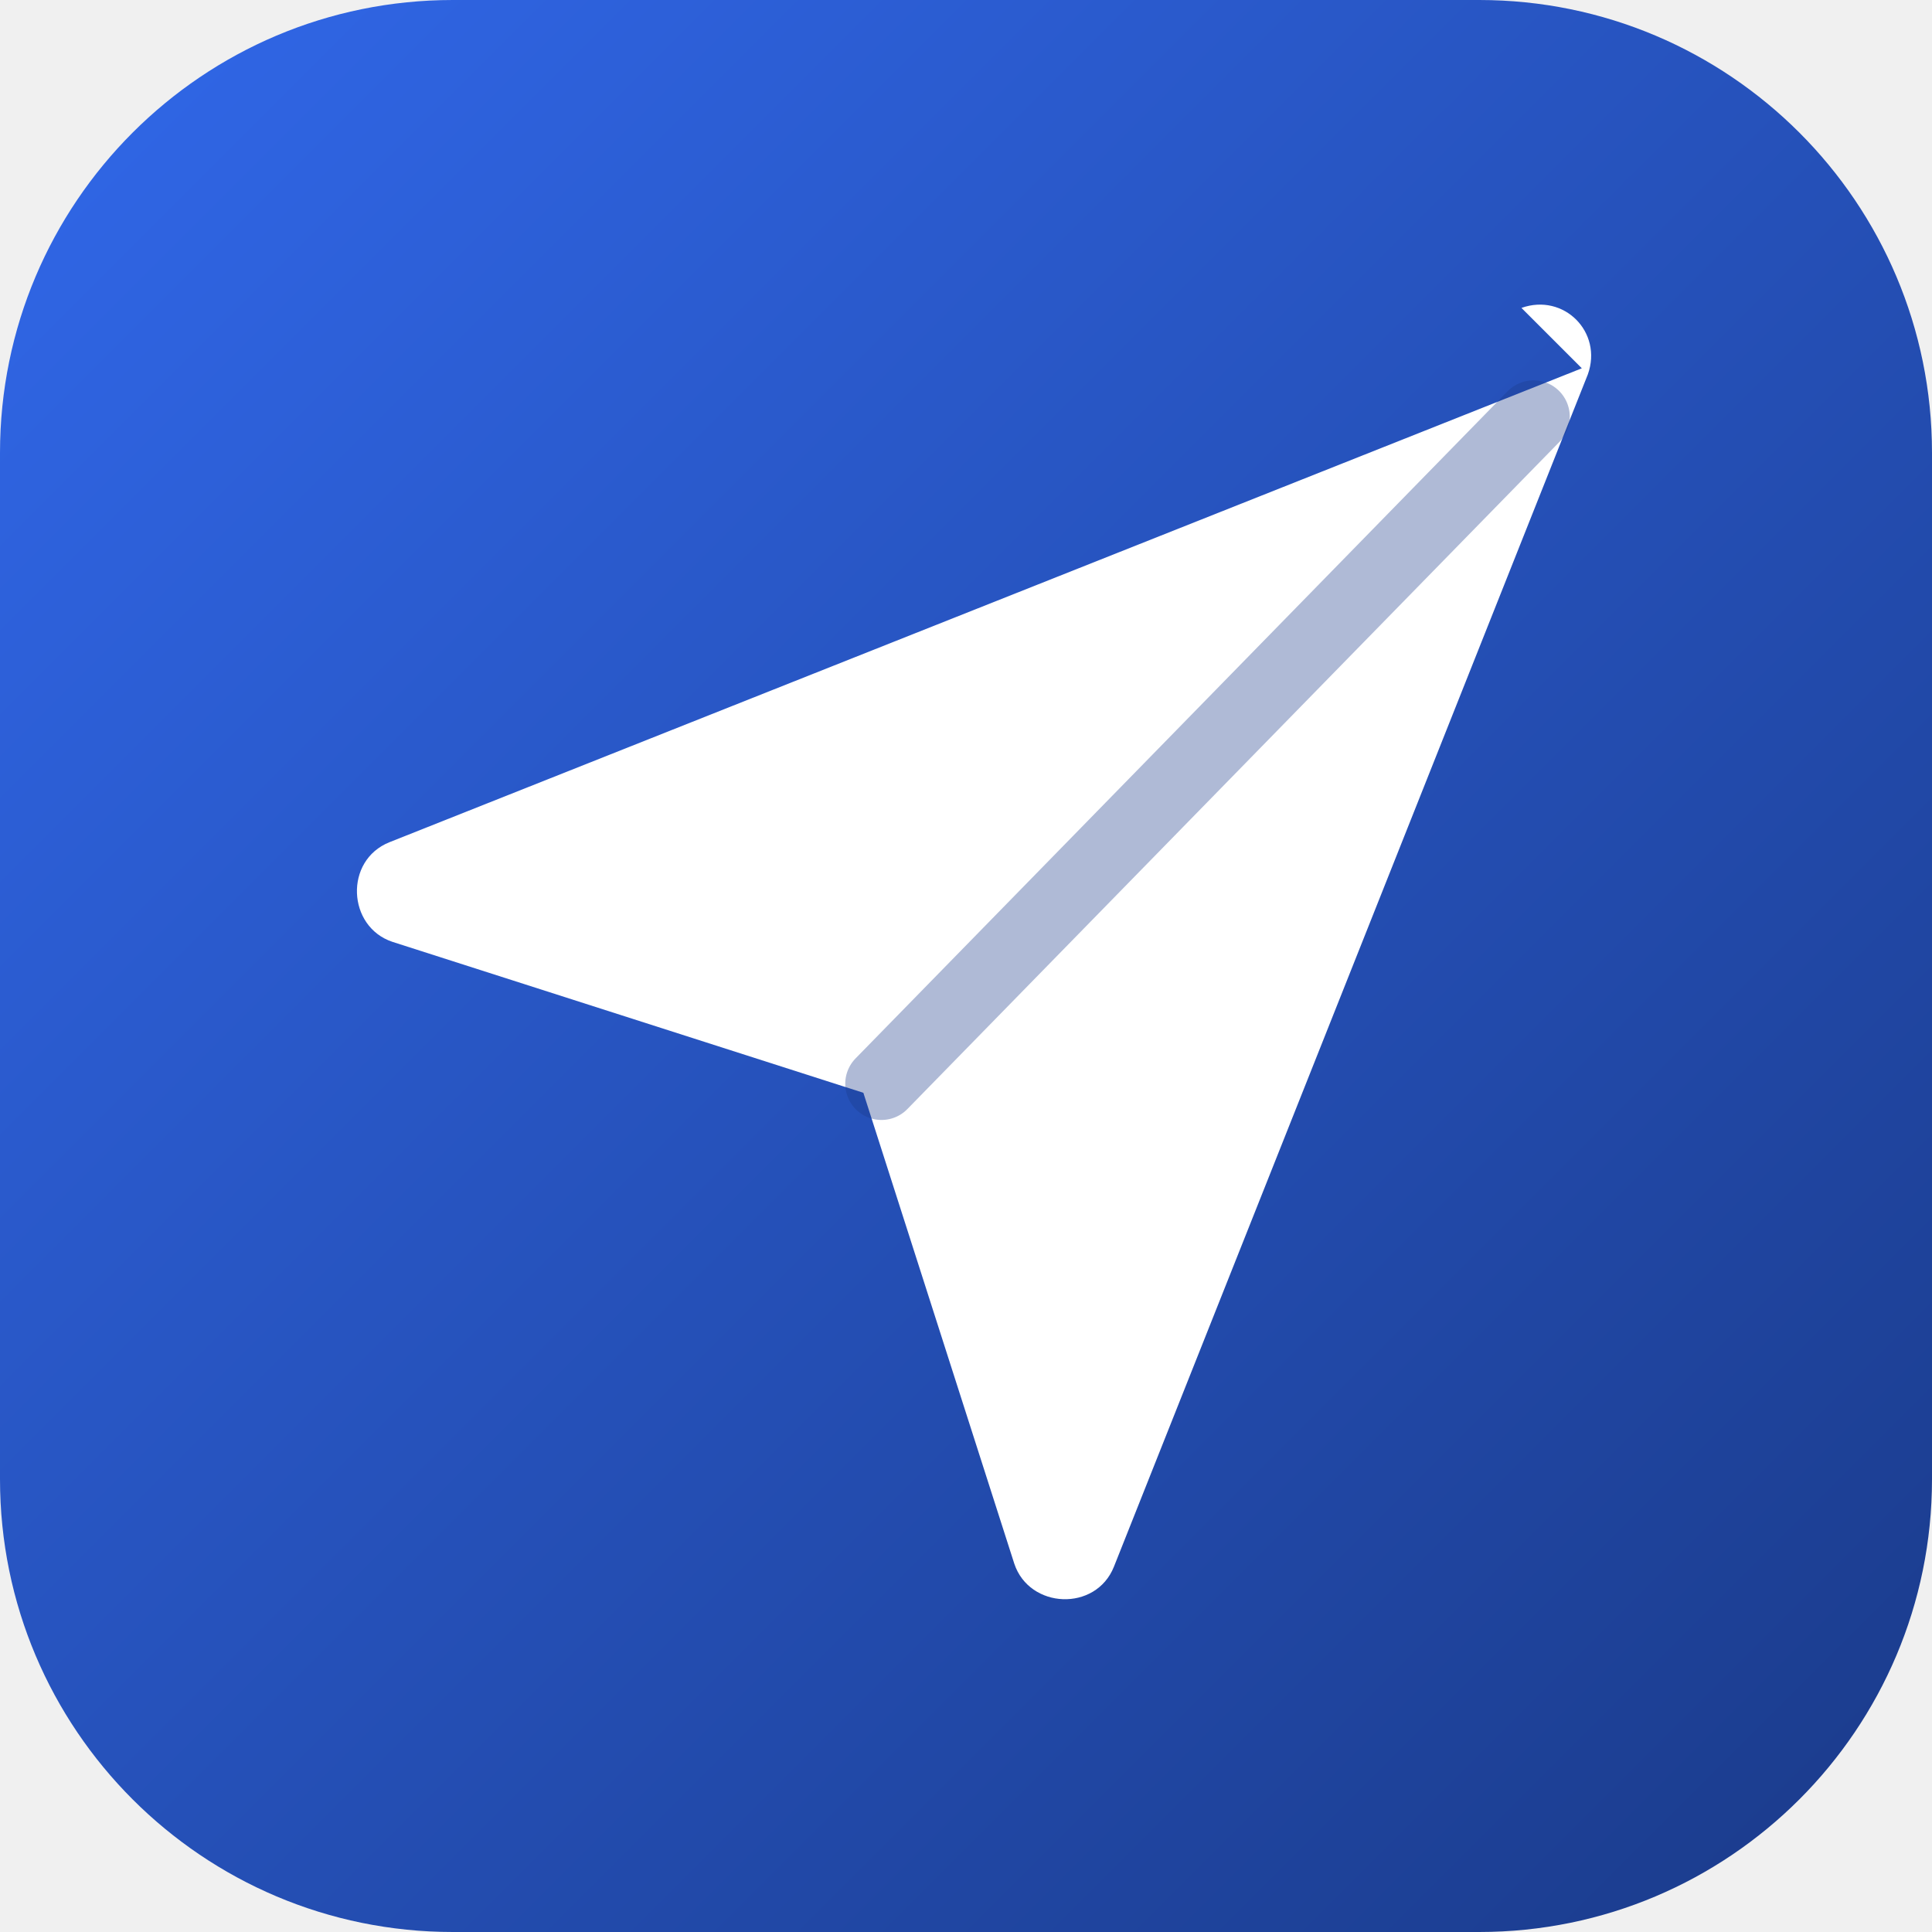
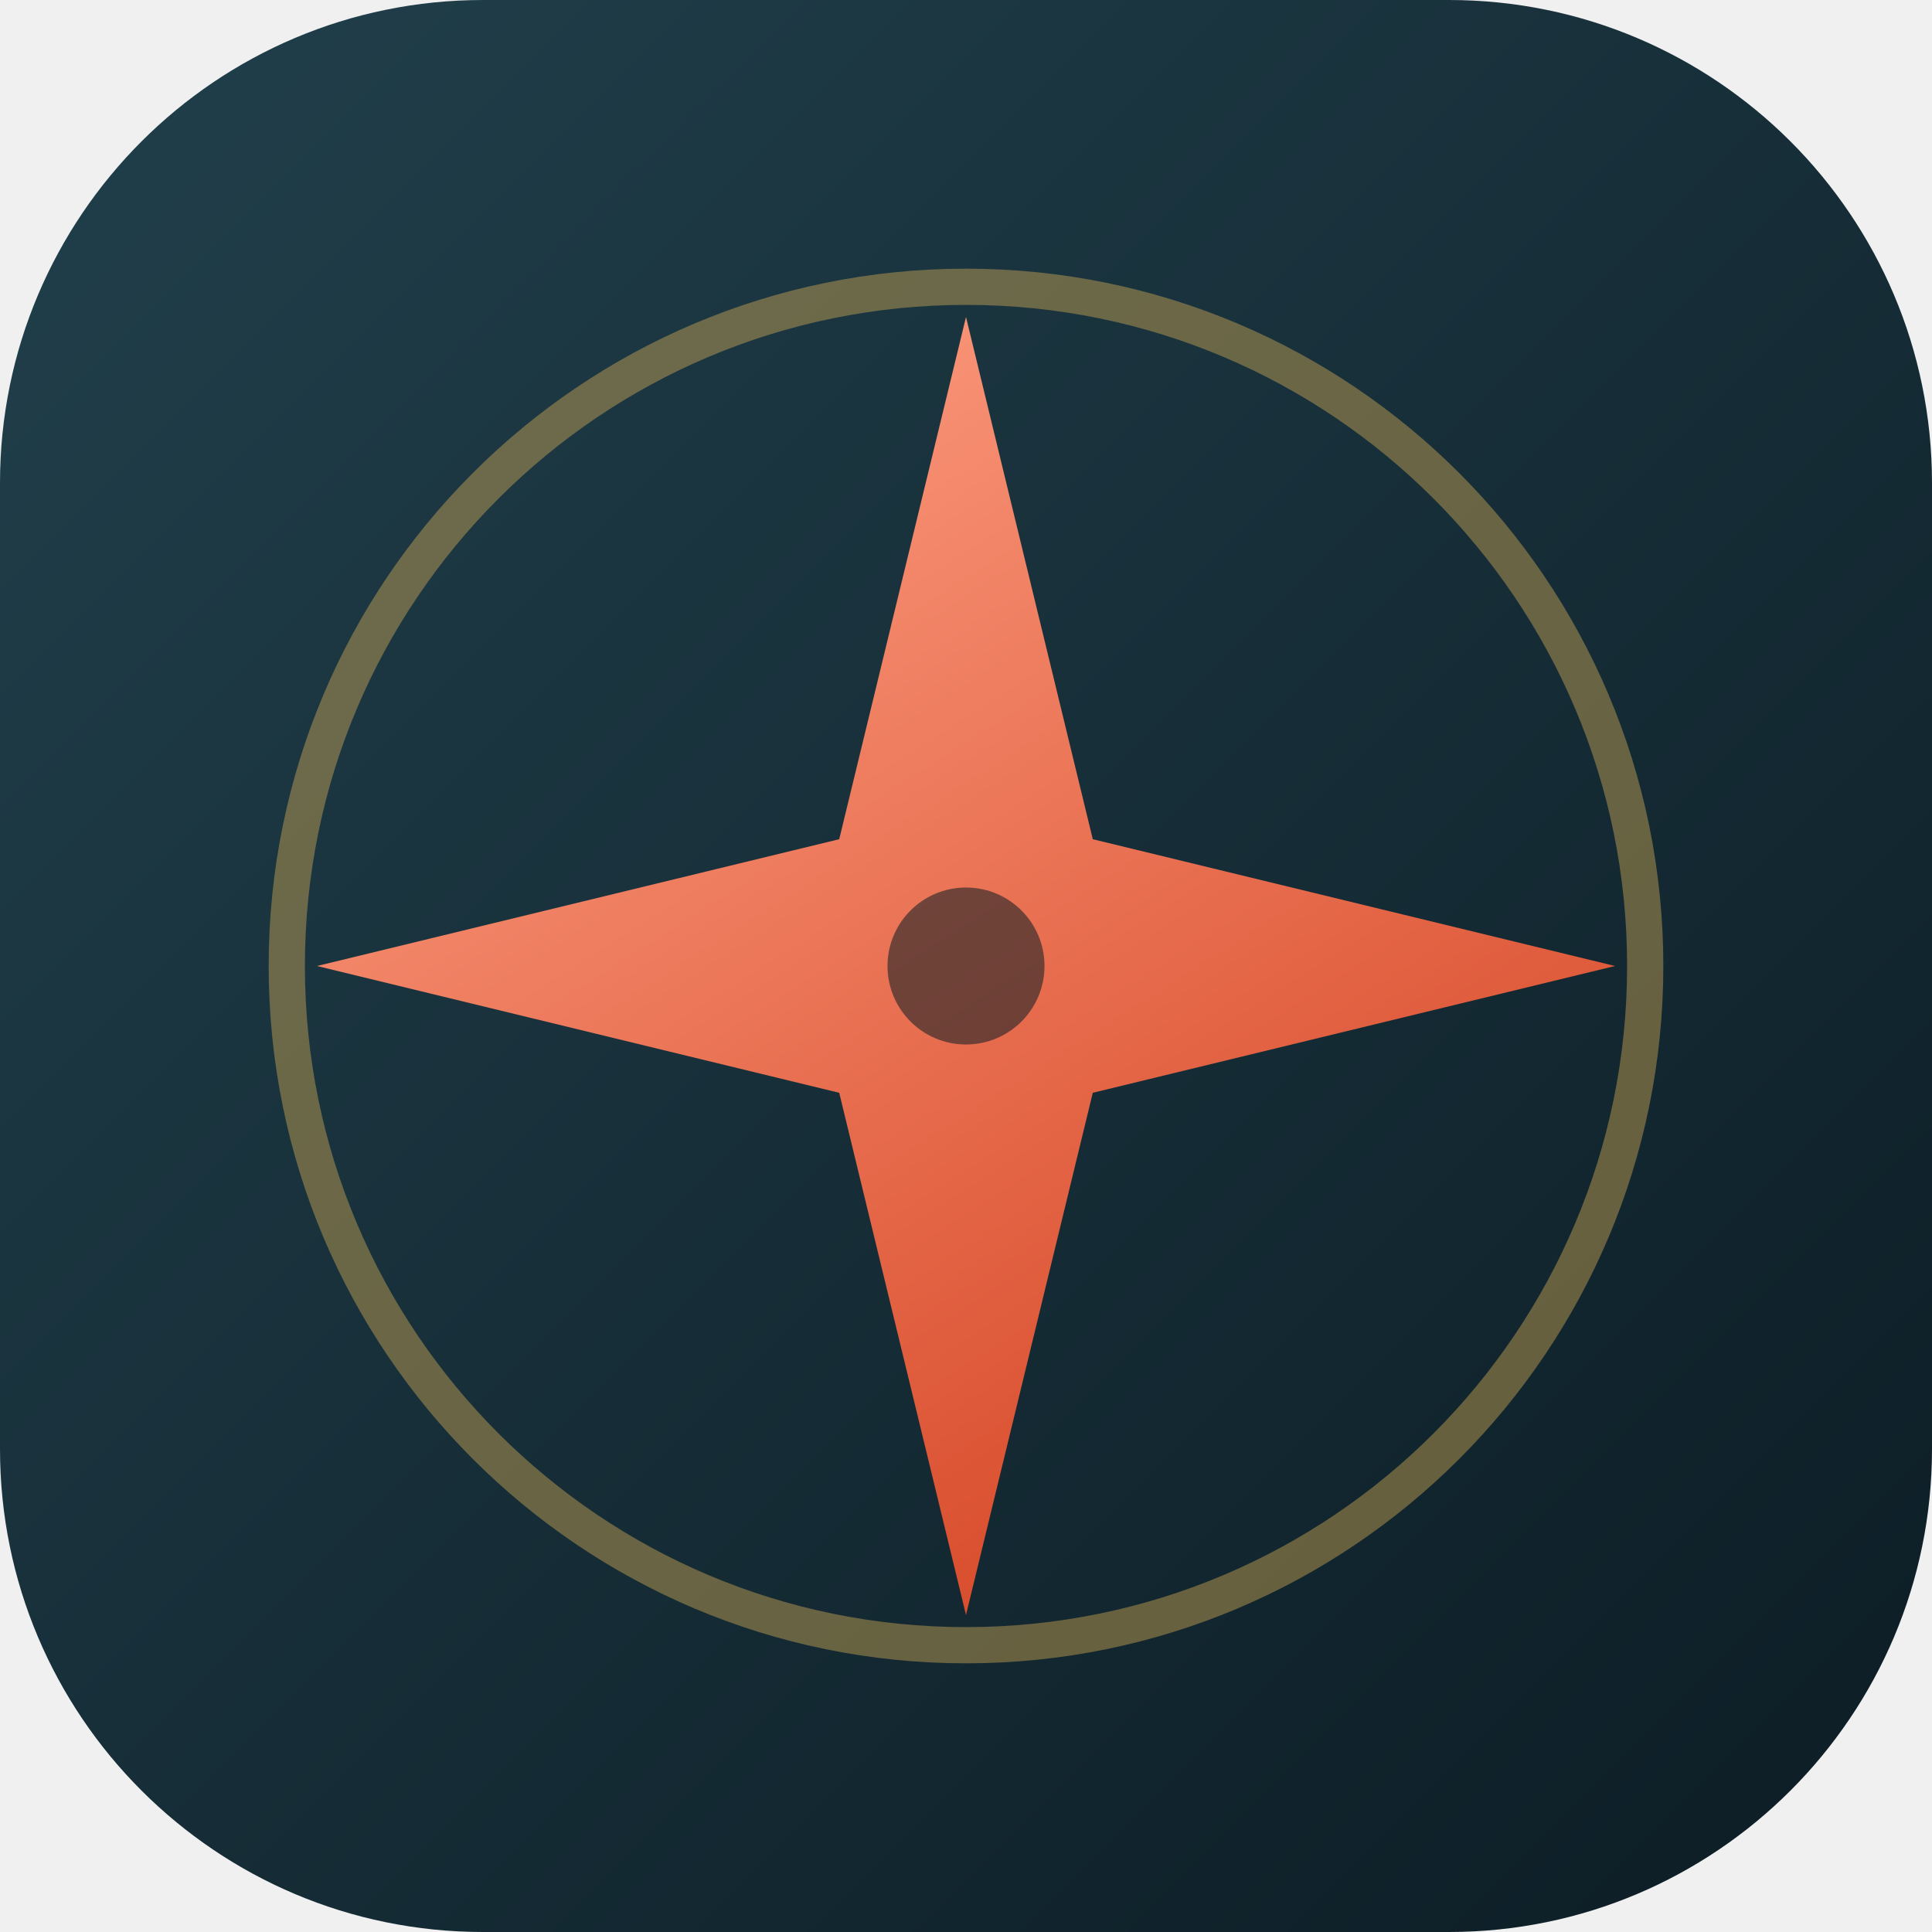
- <svg xmlns="http://www.w3.org/2000/svg" viewBox="0 0 64 64" width="64" height="64" role="img" aria-label="UniversalTicketss">
+ <svg xmlns="http://www.w3.org/2000/svg" viewBox="0 0 64 64" width="64" height="64" role="img" aria-label="Flight Bizz">
  <defs>
-     <linearGradient id="ut-mark-grad" x1="0" y1="0" x2="64" y2="64" gradientUnits="userSpaceOnUse">
-       <stop offset="0" stop-color="#3168ea" />
-       <stop offset="1" stop-color="#1a3a89" />
+     <linearGradient id="fb-tile" x1="0" y1="0" x2="64" y2="64" gradientUnits="userSpaceOnUse">
+       <stop offset="0" stop-color="#21404c" />
+       <stop offset="1" stop-color="#0c1c24" />
+     </linearGradient>
+     <linearGradient id="fb-star" x1="18" y1="10" x2="46" y2="54" gradientUnits="userSpaceOnUse">
+       <stop offset="0" stop-color="#ffa084" />
+       <stop offset="1" stop-color="#d2401f" />
    </linearGradient>
  </defs>
-   <rect width="64" height="64" rx="15" fill="url(#ut-mark-grad)" />
-   <path fill="#ffffff" d="M52.4 12.2 12.9 27.9c-1.5.6-1.4 2.8.1 3.3l15.6 5 5 15.6c.5 1.5 2.7 1.6 3.3.1l15.7-39.5c.5-1.4-.8-2.7-2.2-2.2Z" />
-   <path fill="none" stroke="#1a3a89" stroke-opacity="0.35" stroke-width="2.4" stroke-linecap="round" d="m29.2 35.9 21.6-22.1" />
+   <rect width="64" height="64" rx="16" fill="url(#fb-tile)" />
+   <circle cx="32" cy="32" r="22.5" fill="none" stroke="#d0a955" stroke-opacity="0.45" stroke-width="1.2" />
+   <path fill="url(#fb-star)" d="M32 10.5 36.2 27.8 53.5 32 36.2 36.2 32 53.5 27.8 36.2 10.5 32 27.8 27.8Z" />
+   <circle cx="32" cy="32" r="2.6" fill="#0c1c24" fill-opacity="0.55" />
</svg>
